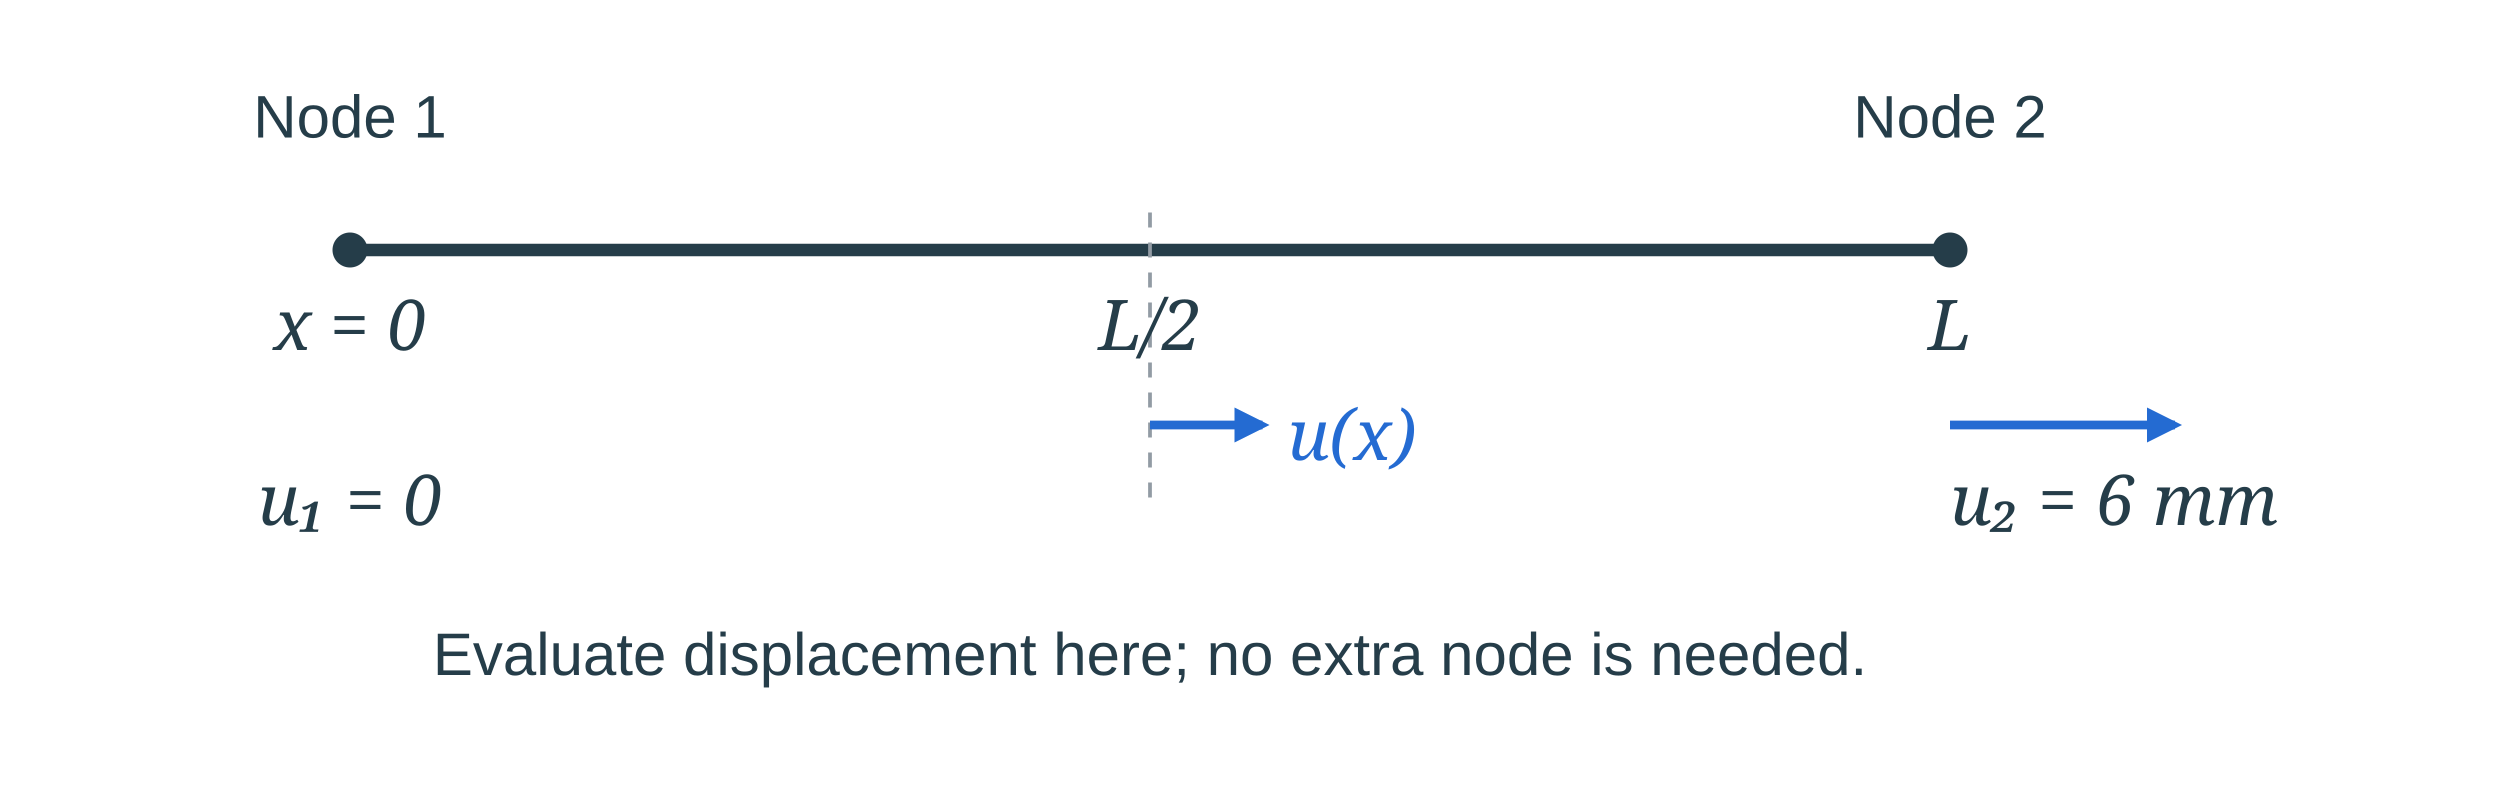
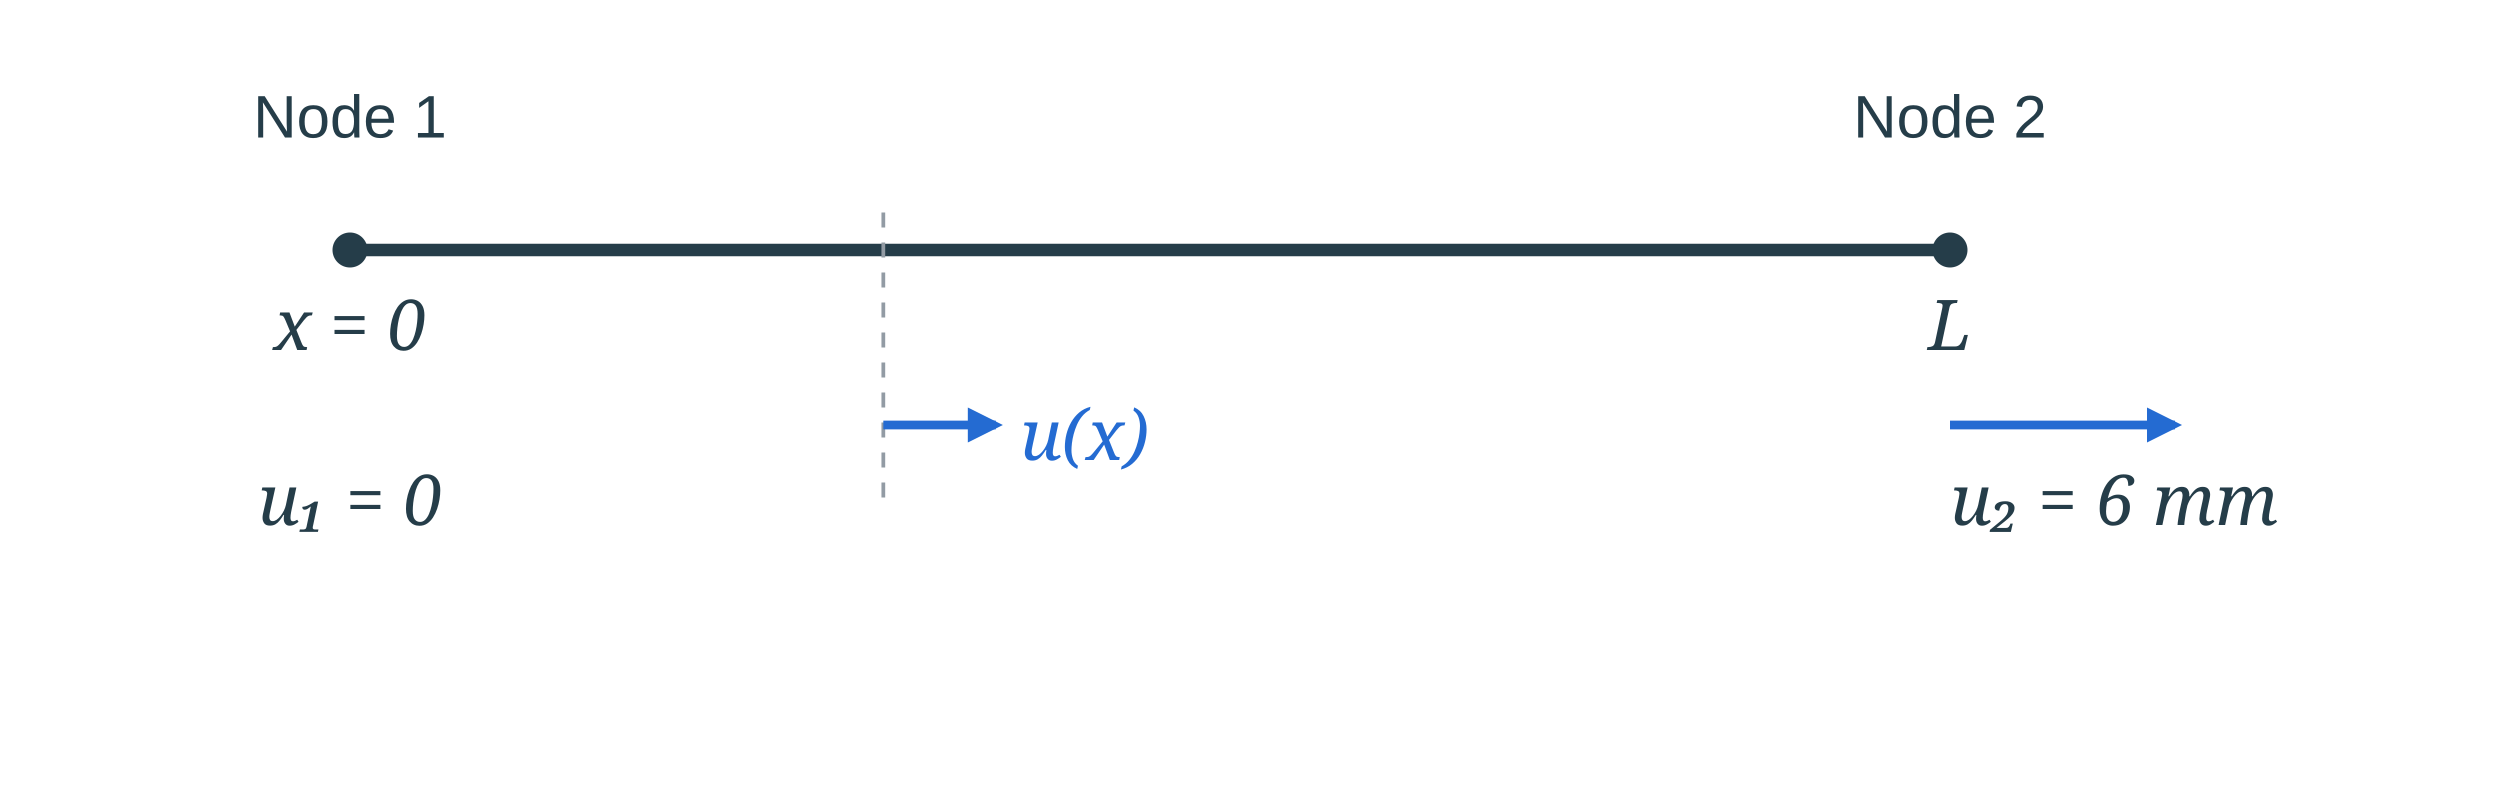
<svg xmlns="http://www.w3.org/2000/svg" viewBox="0 0 1000 320" role="img" aria-labelledby="title desc">
  <defs>
    <marker id="arrow" viewBox="0 0 10 10" refX="8" refY="5" markerWidth="4" markerHeight="4" orient="auto">
      <path d="M0 0 L10 5 L0 10Z" fill="#246bd2" stroke="none" />
    </marker>
  </defs>
  <rect width="1000" height="320" fill="white" />
  <path d="M140 100 H780" stroke="#253d49" stroke-width="5" />
  <circle cx="140" cy="100" r="7" fill="#253d49" />
  <circle cx="780" cy="100" r="7" fill="#253d49" />
-   <path d="M460 85 V205" stroke="#929ba4" stroke-width="1.5" stroke-dasharray="6 6" />
-   <path d="M460 170 H505" fill="none" stroke="#246bd2" stroke-width="3.5" marker-end="url(#arrow)" />
+   <path d="M353.33 85 V205" stroke="#929ba4" stroke-width="1.5" stroke-dasharray="6 6" />
+   <path d="M353.33 170 H398.33" fill="none" stroke="#246bd2" stroke-width="3.5" marker-end="url(#arrow)" />
  <path d="M780 170 H870" fill="none" stroke="#246bd2" stroke-width="3.5" marker-end="url(#arrow)" />
  <g font-family="Arial, Helvetica, sans-serif" font-size="24" fill="#253d49">
    <text x="140" y="55" text-anchor="middle">Node 1</text>
    <text x="780" y="55" text-anchor="middle">Node 2</text>
-     <text x="460" y="270" text-anchor="middle">Evaluate displacement here; no extra node is needed.</text>
  </g>
  <g font-family="Georgia, serif" font-style="italic" font-size="28" fill="#253d49">
    <text x="140" y="210" text-anchor="middle">u₁ = 0</text>
-     <text x="515" y="184" fill="#246bd2">u(x)</text>
+     <text x="408" y="184" fill="#246bd2">u(x)</text>
    <text x="780" y="210">u₂ = 6 mm</text>
    <text x="140" y="140" text-anchor="middle">x = 0</text>
-     <text x="460" y="140" text-anchor="middle">L/2</text>
    <text x="780" y="140" text-anchor="middle">L</text>
  </g>
</svg>
